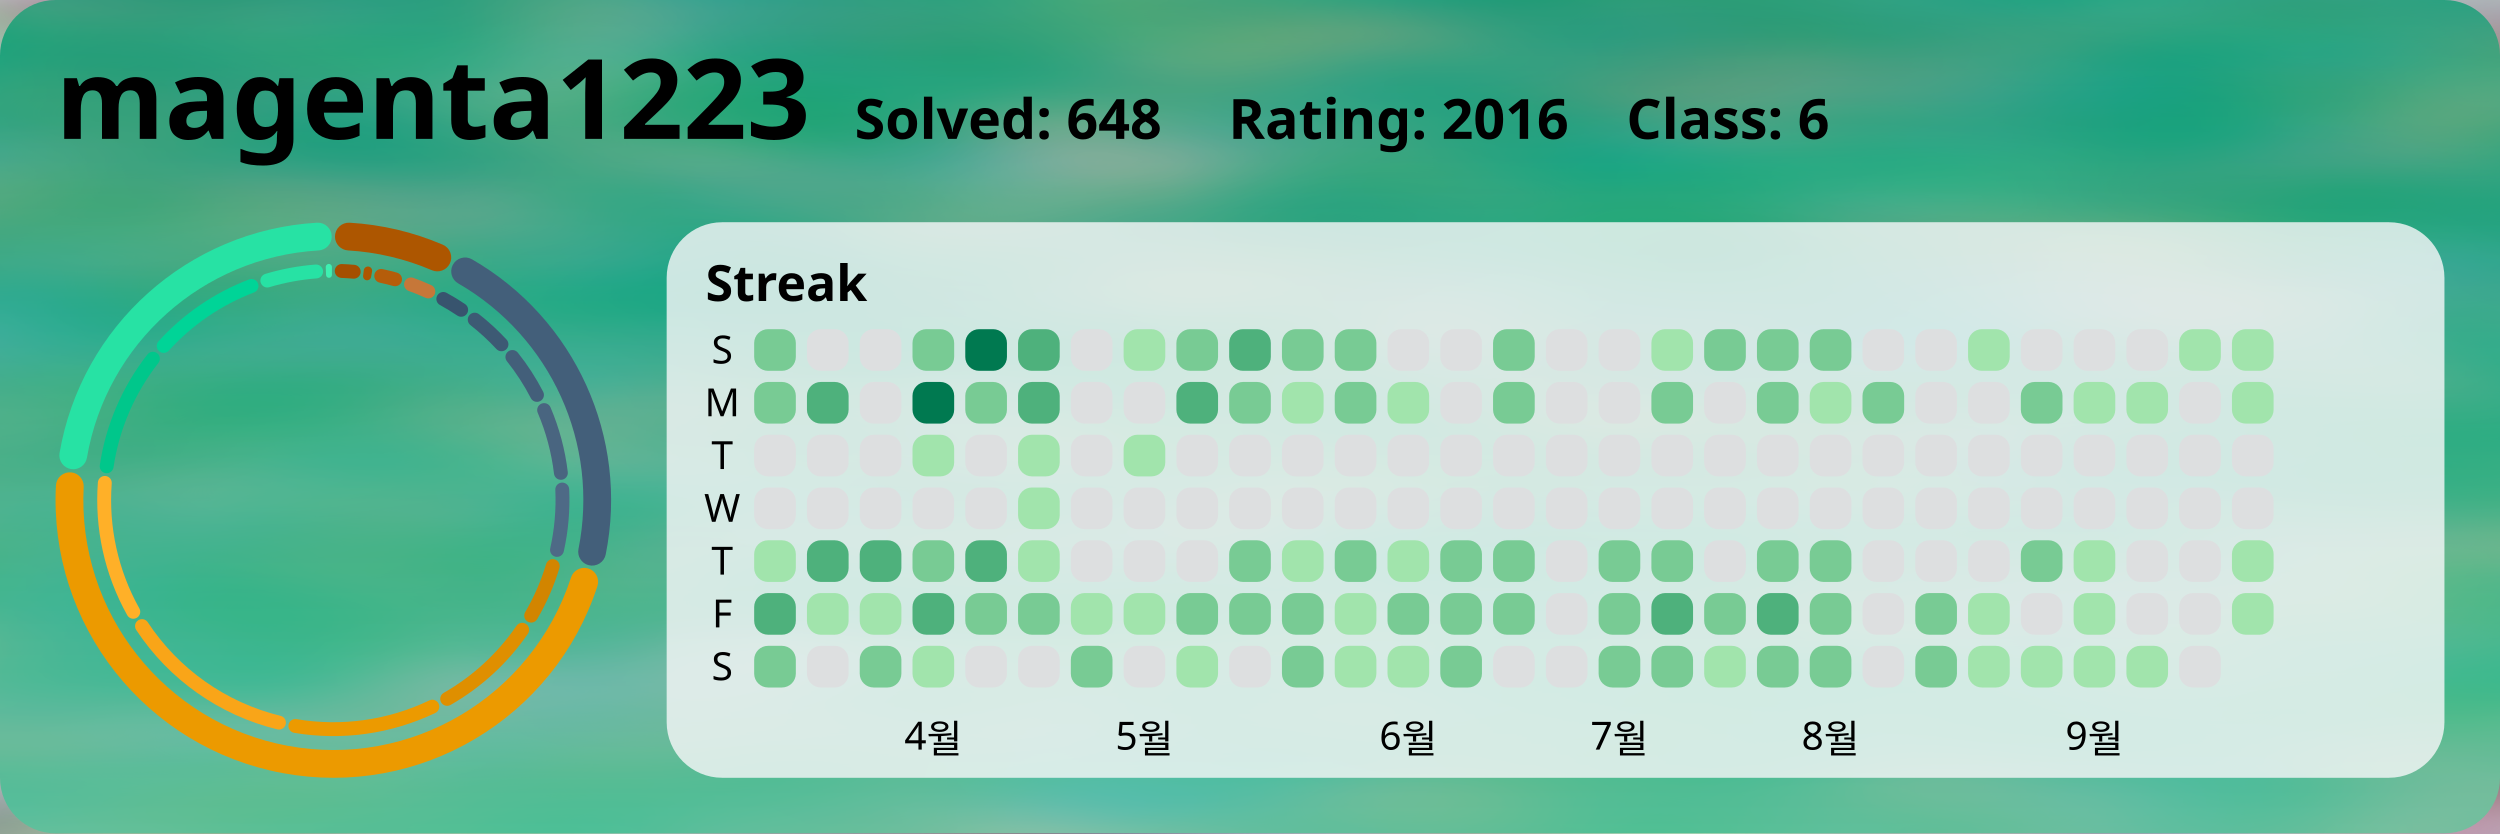
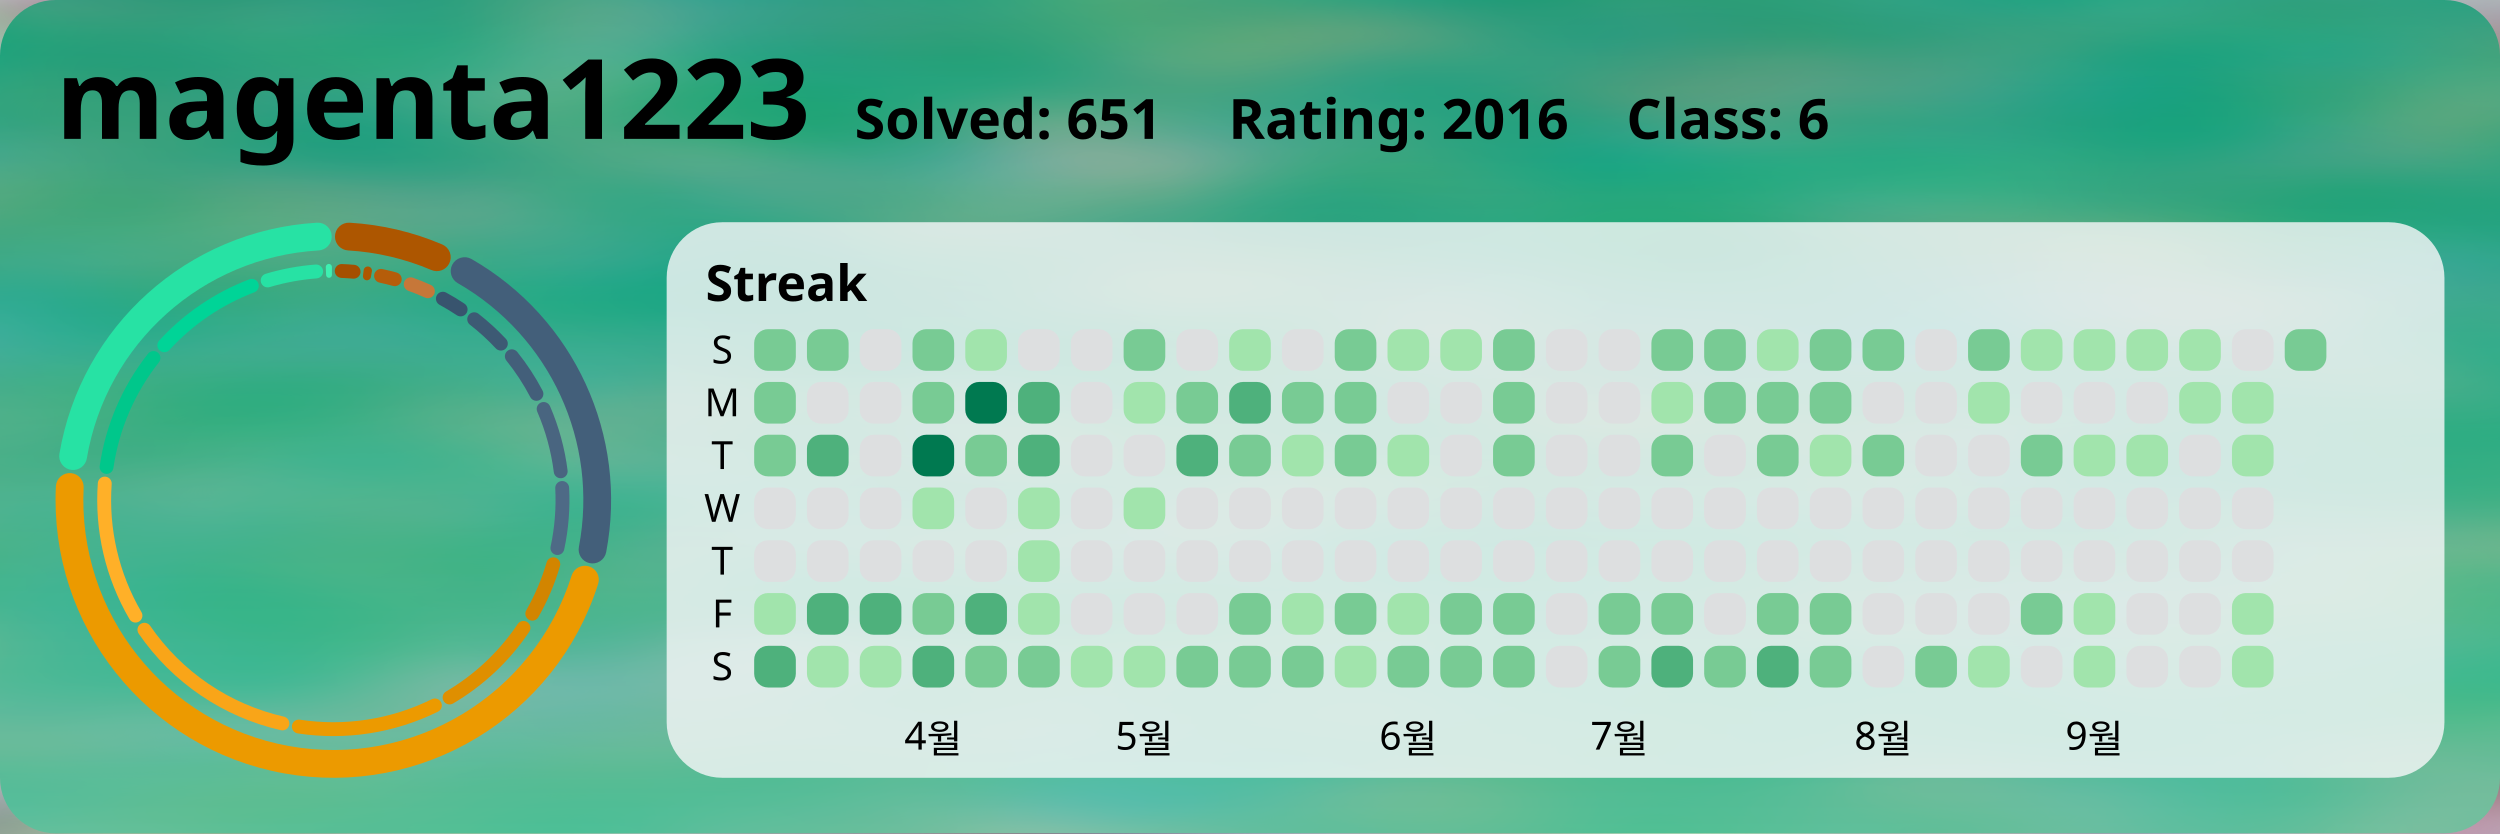
<svg xmlns="http://www.w3.org/2000/svg" id="svg" width="2700" height="900">
  <defs>
    <linearGradient id="ffflux-gradient" gradientTransform="rotate(360, 0.5, 0.5)" x1="50%" y1="0%" x2="50%" y2="100%">
      <stop id="stop1" stop-color="#00C78B" stop-opacity="1" offset="0%" />
      <stop id="stop2" stop-color="#51FDBD" stop-opacity="1" offset="100%" />
    </linearGradient>
    <filter id="ffflux-filter" x="-20%" y="-20%" width="140%" height="140%" filterUnits="objectBoundingBox" primitiveUnits="userSpaceOnUse" color-interpolation-filters="sRGB">
      <feTurbulence type="fractalNoise" baseFrequency="0.002 0.007" numOctaves="2" seed="2" stitchTiles="stitch" x="0%" y="0%" width="100%" height="100%" result="turbulence" />
      <feGaussianBlur stdDeviation="0 0" x="0%" y="0%" width="100%" height="100%" in="turbulence" edgeMode="duplicate" result="blur" />
      <feBlend mode="screen" x="0%" y="0%" width="100%" height="100%" in="SourceGraphic" in2="blur" result="blend" />
      <feComponentTransfer>
        <feFuncR type="linear" slope="0.75" />
        <feFuncG type="linear" slope="0.75" />
        <feFuncB type="linear" slope="0.75" />
      </feComponentTransfer>
    </filter>
  </defs>
  <rect width="2700" height="900" fill="url(#ffflux-gradient)" filter="url(#ffflux-filter)" rx="60" ry="60" />
  <text x="60" y="150" style="font-size: 120px; color: black; font-family: &quot;Noto Sans&quot;, sans-serif; font-weight: bold;">magenta1223</text>
-   <text x="922.984" y="150" style="font-size: 60px; color: black; font-family: &quot;Noto Sans&quot;, sans-serif; font-weight: bold;">Solved: 648</text>
+   <text x="922.984" y="150" style="font-size: 60px; color: black; font-family: &quot;Noto Sans&quot;, sans-serif; font-weight: bold;">Solved: 651</text>
  <text x="1326.672" y="150" style="font-size: 60px; color: black; font-family: &quot;Noto Sans&quot;, sans-serif; font-weight: bold;">Rating: 2016</text>
  <text x="1756.453" y="150" style="font-size: 60px; color: black; font-family: &quot;Noto Sans&quot;, sans-serif; font-weight: bold;">Class: 6</text>
  <g transform="translate(360,540)">
    <path d="M0,-255L0,-240Z" fill="#9D4900" />
-     <path d="M1.528,-247.335A7.5,7.5,0,0,1,9.302,-254.83A255,255,0,0,1,22.711,-253.987A7.5,7.5,0,0,1,29.483,-245.576L29.483,-245.576A7.5,7.5,0,0,1,21.375,-239.046A240,240,0,0,0,8.754,-239.84A7.5,7.5,0,0,1,1.528,-247.335Z" fill="#A54F00" />
-     <path d="M32.9,-248.236A4.524,4.524,0,1,1,41.845,-246.886L40.789,-240.881A4.377,4.377,0,0,1,32.136,-242.188Z" fill="#AD5600" />
-     <path d="M44.323,-243.336A7.5,7.5,0,0,1,53.277,-249.372A255,255,0,0,1,68.715,-245.567A7.5,7.5,0,0,1,73.838,-236.062L73.838,-236.062A7.5,7.5,0,0,1,64.673,-231.122A240,240,0,0,0,50.143,-234.703A7.5,7.5,0,0,1,44.323,-243.336Z" fill="#B55D0A" />
-     <path d="M76.748,-235.131A7.5,7.5,0,0,1,86.435,-239.904A255,255,0,0,1,105.723,-232.051A7.5,7.5,0,0,1,109.321,-221.869L109.321,-221.869A7.5,7.5,0,0,1,99.504,-218.401A240,240,0,0,0,81.35,-225.792A7.5,7.5,0,0,1,76.748,-235.131Z" fill="#C67739" />
-     <path d="M112.054,-220.502A7.5,7.5,0,0,1,122.359,-223.726A255,255,0,0,1,142.26,-211.629A7.5,7.5,0,0,1,144.144,-200.997L144.144,-200.997A7.5,7.5,0,0,1,133.892,-199.181A240,240,0,0,0,115.162,-210.565A7.5,7.5,0,0,1,112.054,-220.502Z" fill="#38546E" />
-     <path d="M146.616,-199.2A7.5,7.5,0,0,1,157.311,-200.695A255,255,0,0,1,187.107,-173.251A7.5,7.5,0,0,1,186.495,-162.47L186.495,-162.47A7.5,7.5,0,0,1,176.101,-163.06A240,240,0,0,0,148.057,-188.889A7.5,7.5,0,0,1,146.616,-199.2Z" fill="#3D5A74" />
-     <path d="M188.488,-160.154A7.5,7.5,0,0,1,199.24,-159.149A255,255,0,0,1,226.617,-116.918A7.5,7.5,0,0,1,223.145,-106.693L223.145,-106.693A7.5,7.5,0,0,1,213.287,-110.04A240,240,0,0,0,187.52,-149.788A7.5,7.5,0,0,1,188.488,-160.154Z" fill="#435F7A" />
-     <path d="M224.446,-103.928A7.5,7.5,0,0,1,234.538,-100.085A255,255,0,0,1,253.207,-30.185A7.5,7.5,0,0,1,246.375,-21.822L246.375,-21.822A7.5,7.5,0,0,1,238.313,-28.409A240,240,0,0,0,220.741,-94.198A7.5,7.5,0,0,1,224.446,-103.928Z" fill="#496580" />
-     <path d="M246.626,-18.777A7.5,7.5,0,0,1,254.734,-11.644A255,255,0,0,1,248.872,55.568A7.5,7.5,0,0,1,239.652,61.189L239.652,61.189A7.5,7.5,0,0,1,234.232,52.299A240,240,0,0,0,239.75,-10.959A7.5,7.5,0,0,1,246.626,-18.777Z" fill="#4E6A86" />
-     <path d="M238.878,64.145A7.5,7.5,0,0,1,244.158,73.564A255,255,0,0,1,220.144,128.691A7.5,7.5,0,0,1,209.651,131.239L209.651,131.239A7.5,7.5,0,0,1,207.195,121.121A240,240,0,0,0,229.796,69.237A7.5,7.5,0,0,1,238.878,64.145Z" fill="#D28500" />
-     <path d="M208.013,133.819A7.5,7.5,0,0,1,210.176,144.398A255,255,0,0,1,126.662,221.318A7.5,7.5,0,0,1,116.295,218.294L116.295,218.294A7.5,7.5,0,0,1,119.211,208.3A240,240,0,0,0,197.813,135.904A7.5,7.5,0,0,1,208.013,133.819Z" fill="#DF8F00" />
-     <path d="M113.59,219.715A7.5,7.5,0,0,1,110.189,229.964A255,255,0,0,1,-42.264,251.473A7.5,7.5,0,0,1,-48.367,242.565L-48.367,242.565A7.5,7.5,0,0,1,-39.778,236.681A240,240,0,0,0,103.708,216.436A7.5,7.5,0,0,1,113.59,219.715Z" fill="#EC9A00" />
-     <path d="M-51.36,241.949A7.5,7.5,0,0,1,-60.485,247.723A255,255,0,0,1,-212.929,140.308A7.5,7.5,0,0,1,-210.561,129.773L-210.561,129.773A7.5,7.5,0,0,1,-200.403,132.055A240,240,0,0,0,-56.927,233.151A7.5,7.5,0,0,1,-51.36,241.949Z" fill="#F9A518" />
-     <path d="M-212.149,127.161A7.5,7.5,0,0,1,-222.591,124.412A255,255,0,0,1,-254.289,-19.026A7.5,7.5,0,0,1,-245.978,-25.92L-245.978,-25.92A7.5,7.5,0,0,1,-239.331,-17.906A240,240,0,0,0,-209.497,117.093A7.5,7.5,0,0,1,-212.149,127.161Z" fill="#FFB028" />
-     <path d="M-245.639,-28.957A7.5,7.5,0,0,1,-252.226,-37.514A255,255,0,0,1,-200.769,-157.216A7.5,7.5,0,0,1,-190.028,-158.324L-190.028,-158.324A7.5,7.5,0,0,1,-188.959,-147.968A240,240,0,0,0,-237.389,-35.307A7.5,7.5,0,0,1,-245.639,-28.957Z" fill="#00C78B" />
-     <path d="M-188.057,-160.66A7.5,7.5,0,0,1,-188.773,-171.435A255,255,0,0,1,-91.056,-238.188A7.5,7.5,0,0,1,-81.28,-233.604L-81.28,-233.604A7.5,7.5,0,0,1,-85.7,-224.177A240,240,0,0,0,-177.669,-161.35A7.5,7.5,0,0,1,-188.057,-160.66Z" fill="#00D497" />
-     <path d="M-78.387,-234.59A7.5,7.5,0,0,1,-73.449,-244.193A255,255,0,0,1,-19.145,-254.28A7.5,7.5,0,0,1,-11.088,-247.091L-11.088,-247.091A7.5,7.5,0,0,1,-18.019,-239.323A240,240,0,0,0,-69.128,-229.829A7.5,7.5,0,0,1,-78.387,-234.59Z" fill="#27E2A4" />
-     <path d="M-8.2,-251.487A3.337,3.337,0,1,1,-1.528,-251.616L-1.528,-243.128A3.173,3.173,0,0,1,-7.872,-243.005Z" fill="#3EF0B1" />
+     <path d="M1.528,-247.335A7.5,7.5,0,0,1,9.302,-254.83A255,255,0,0,1,22.564,-254A7.5,7.5,0,0,1,29.342,-245.593L29.342,-245.593A7.5,7.5,0,0,1,21.237,-239.059A240,240,0,0,0,8.754,-239.84A7.5,7.5,0,0,1,1.528,-247.335Z" fill="#A54F00" />
+     <path d="M32.76,-248.283A4.497,4.497,0,1,1,41.652,-246.947L40.592,-240.887A4.349,4.349,0,0,1,31.992,-242.179Z" fill="#AD5600" />
+     <path d="M44.129,-243.372A7.5,7.5,0,0,1,53.078,-249.415A255,255,0,0,1,68.366,-245.665A7.5,7.5,0,0,1,73.502,-236.166L73.502,-236.166A7.5,7.5,0,0,1,64.344,-231.214A240,240,0,0,0,49.956,-234.743A7.5,7.5,0,0,1,44.129,-243.372Z" fill="#B55D0A" />
+     <path d="M76.414,-235.24A7.5,7.5,0,0,1,86.094,-240.027A255,255,0,0,1,105.228,-232.276A7.5,7.5,0,0,1,108.848,-222.102L108.848,-222.102A7.5,7.5,0,0,1,99.038,-218.612A240,240,0,0,0,81.029,-225.908A7.5,7.5,0,0,1,76.414,-235.24Z" fill="#C67739" />
+     <path d="M111.583,-220.74A7.5,7.5,0,0,1,121.882,-223.986A255,255,0,0,1,141.649,-212.039A7.5,7.5,0,0,1,143.563,-201.412L143.563,-201.412A7.5,7.5,0,0,1,133.317,-199.566A240,240,0,0,0,114.713,-210.81A7.5,7.5,0,0,1,111.583,-220.74Z" fill="#38546E" />
+     <path d="M146.041,-199.623A7.5,7.5,0,0,1,156.731,-201.148A255,255,0,0,1,186.421,-173.99A7.5,7.5,0,0,1,185.852,-163.206L185.852,-163.206A7.5,7.5,0,0,1,175.455,-163.755A240,240,0,0,0,147.511,-189.316A7.5,7.5,0,0,1,146.041,-199.623Z" fill="#3D5A74" />
+     <path d="M187.854,-160.898A7.5,7.5,0,0,1,198.609,-159.936A255,255,0,0,1,226.006,-118.094A7.5,7.5,0,0,1,222.588,-107.851L222.588,-107.851A7.5,7.5,0,0,1,212.712,-111.147A240,240,0,0,0,186.926,-150.528A7.5,7.5,0,0,1,187.854,-160.898Z" fill="#435F7A" />
+     <path d="M223.903,-105.093A7.5,7.5,0,0,1,234.015,-101.302A255,255,0,0,1,252.995,-31.916A7.5,7.5,0,0,1,246.22,-23.507L246.22,-23.507A7.5,7.5,0,0,1,238.113,-30.038A240,240,0,0,0,220.249,-95.344A7.5,7.5,0,0,1,223.903,-105.093Z" fill="#496580" />
+     <path d="M246.492,-20.463A7.5,7.5,0,0,1,254.648,-13.386A255,255,0,0,1,249.329,53.477A7.5,7.5,0,0,1,240.157,59.175L240.157,59.175A7.5,7.5,0,0,1,234.663,50.331A240,240,0,0,0,239.669,-12.599A7.5,7.5,0,0,1,246.492,-20.463Z" fill="#4E6A86" />
+     <path d="M239.408,62.138A7.5,7.5,0,0,1,244.767,71.512A255,255,0,0,1,221.397,126.525A7.5,7.5,0,0,1,210.929,129.175L210.929,129.175A7.5,7.5,0,0,1,208.373,119.082A240,240,0,0,0,230.369,67.305A7.5,7.5,0,0,1,239.408,62.138Z" fill="#D28500" />
+     <path d="M209.317,131.771A7.5,7.5,0,0,1,211.583,142.329A255,255,0,0,1,129.355,219.755A7.5,7.5,0,0,1,118.953,216.858L118.953,216.858A7.5,7.5,0,0,1,121.746,206.828A240,240,0,0,0,199.137,133.956A7.5,7.5,0,0,1,209.317,131.771Z" fill="#DF8F00" />
+     <path d="M116.264,218.311A7.5,7.5,0,0,1,112.99,228.601A255,255,0,0,1,-38.395,252.093A7.5,7.5,0,0,1,-44.634,243.279L-44.634,243.279A7.5,7.5,0,0,1,-36.137,237.264A240,240,0,0,0,106.343,215.154A7.5,7.5,0,0,1,116.264,218.311Z" fill="#EC9A00" />
+     <path d="M-47.637,242.709A7.5,7.5,0,0,1,-56.672,248.623A255,255,0,0,1,-210.204,144.358A7.5,7.5,0,0,1,-208.039,133.779L-208.039,133.779A7.5,7.5,0,0,1,-197.839,135.866A240,240,0,0,0,-53.338,233.998A7.5,7.5,0,0,1,-47.637,242.709Z" fill="#F9A518" />
+     <path d="M-209.676,131.198A7.5,7.5,0,0,1,-220.169,128.649A255,255,0,0,1,-254.344,-18.284A7.5,7.5,0,0,1,-246.053,-25.202L-246.053,-25.202A7.5,7.5,0,0,1,-239.382,-17.208A240,240,0,0,0,-207.218,121.081A7.5,7.5,0,0,1,-209.676,131.198Z" fill="#FFB028" />
+     <path d="M-245.723,-28.24A7.5,7.5,0,0,1,-252.334,-36.778A255,255,0,0,1,-200.139,-158.017A7.5,7.5,0,0,1,-189.393,-159.083L-189.393,-159.083A7.5,7.5,0,0,1,-188.366,-148.722A240,240,0,0,0,-237.491,-34.615A7.5,7.5,0,0,1,-245.723,-28.24Z" fill="#00C78B" />
+     <path d="M-187.413,-161.41A7.5,7.5,0,0,1,-188.086,-172.188A255,255,0,0,1,-90.697,-238.326A7.5,7.5,0,0,1,-80.927,-233.726L-80.927,-233.726A7.5,7.5,0,0,1,-85.361,-224.307A240,240,0,0,0,-177.022,-162.059A7.5,7.5,0,0,1,-187.413,-161.41Z" fill="#00D497" />
+     <path d="M-78.033,-234.708A7.5,7.5,0,0,1,-73.08,-244.304A255,255,0,0,1,-19.1,-254.284A7.5,7.5,0,0,1,-11.044,-247.093L-11.044,-247.093A7.5,7.5,0,0,1,-17.977,-239.326A240,240,0,0,0,-68.781,-229.933A7.5,7.5,0,0,1,-78.033,-234.708Z" fill="#27E2A4" />
+     <path d="M-8.156,-251.511A3.315,3.315,0,1,1,-1.528,-251.638L-1.528,-243.106A3.151,3.151,0,0,1,-7.828,-242.985Z" fill="#3EF0B1" />
    <path d="M0,-255L0,-240Z" fill="#51FDBD" />
    <path d="M0,-255L0,-240Z" fill="#009EE5" />
    <path d="M0,-255L0,-240Z" fill="#00A9F0" />
    <path d="M0,-255L0,-240Z" fill="#00B4FC" />
    <path d="M0,-255L0,-240Z" fill="#2BBFFF" />
    <path d="M0,-255L0,-240Z" fill="#41CAFF" />
    <path d="M0,-255L0,-240Z" fill="#E0004C" />
    <path d="M0,-255L0,-240Z" fill="#EA0053" />
    <path d="M0,-255L0,-240Z" fill="#F5005A" />
    <path d="M0,-255L0,-240Z" fill="#FF0062" />
    <path d="M0,-255L0,-240Z" fill="#CE3D38" />
-     <path d="M1.761,-284.507A15,15,0,0,1,17.643,-299.481A300,300,0,0,1,118.245,-275.714A15,15,0,0,1,125.747,-255.215L125.747,-255.215A15,15,0,0,1,106.421,-248.142A270,270,0,0,0,15.879,-269.533A15,15,0,0,1,1.761,-284.507Z" fill="#AD5600" />
-     <path d="M128.897,-253.639A15,15,0,0,1,149.801,-259.922A300,300,0,0,1,294.179,58.811A15,15,0,0,1,275.669,70.381L275.669,70.381A15,15,0,0,1,264.761,52.93A270,270,0,0,0,134.821,-233.93A15,15,0,0,1,128.897,-253.639Z" fill="#435F7A" />
-     <path d="M274.777,73.789A15,15,0,0,1,285.238,92.946A300,300,0,0,1,-299.589,-15.689A15,15,0,0,1,-282.946,-29.812L-282.946,-29.812A15,15,0,0,1,-269.631,-14.12A270,270,0,0,0,256.715,83.652A15,15,0,0,1,274.777,73.789Z" fill="#EC9A00" />
-     <path d="M-282.555,-33.312A15,15,0,0,1,-295.675,-50.757A300,300,0,0,1,-17.643,-299.481A15,15,0,0,1,-1.761,-284.507L-1.761,-284.507A15,15,0,0,1,-15.879,-269.533A270,270,0,0,0,-266.107,-45.682A15,15,0,0,1,-282.555,-33.312Z" fill="#27E2A4" />
+     <path d="M1.761,-284.507A15,15,0,0,1,17.643,-299.481A300,300,0,0,1,117.657,-275.965A15,15,0,0,1,125.203,-255.483L125.203,-255.483A15,15,0,0,1,105.892,-248.369A270,270,0,0,0,15.879,-269.533A15,15,0,0,1,1.761,-284.507Z" fill="#AD5600" />
+     <path d="M128.356,-253.913A15,15,0,0,1,149.247,-260.241A300,300,0,0,1,294.662,56.34A15,15,0,0,1,276.25,68.065L276.25,68.065A15,15,0,0,1,265.196,50.706A270,270,0,0,0,134.322,-234.217A15,15,0,0,1,128.356,-253.913Z" fill="#435F7A" />
+     <path d="M275.387,71.48A15,15,0,0,1,286.008,90.549A300,300,0,0,1,-299.634,-14.815A15,15,0,0,1,-283.032,-28.986L-283.032,-28.986A15,15,0,0,1,-269.671,-13.333A270,270,0,0,0,257.408,81.494A15,15,0,0,1,275.387,71.48Z" fill="#EC9A00" />
+     <path d="M-282.651,-32.488A15,15,0,0,1,-295.822,-49.895A300,300,0,0,1,-17.643,-299.481A15,15,0,0,1,-1.761,-284.507L-1.761,-284.507A15,15,0,0,1,-15.879,-269.533A270,270,0,0,0,-266.24,-44.905A15,15,0,0,1,-282.651,-32.488Z" fill="#27E2A4" />
    <path d="M0,-300L0,-270Z" fill="#00B4FC" />
    <path d="M0,-300L0,-270Z" fill="#F5005A" />
  </g>
  <rect transform="translate(720,240)" width="1920" height="600" rx="60" ry="60" style="fill: rgb(247, 248, 249); opacity: 0.8;" />
  <text transform="translate(720,240)" x="42" y="66" style="dominant-baseline: middle; font-size: 54px; color: black; font-family: &quot;Noto Sans&quot;, sans-serif; font-weight: bold;">Streak</text>
  <g transform="translate(780,378)">
    <text x="0" y="0" style="text-anchor: middle; dominant-baseline: middle; font-size: 42px; color: black; font-family: &quot;Noto Sans&quot;, sans-serif;">S</text>
    <text x="0" y="57" style="text-anchor: middle; dominant-baseline: middle; font-size: 42px; color: black; font-family: &quot;Noto Sans&quot;, sans-serif;">M</text>
    <text x="0" y="114" style="text-anchor: middle; dominant-baseline: middle; font-size: 42px; color: black; font-family: &quot;Noto Sans&quot;, sans-serif;">T</text>
    <text x="0" y="171" style="text-anchor: middle; dominant-baseline: middle; font-size: 42px; color: black; font-family: &quot;Noto Sans&quot;, sans-serif;">W</text>
    <text x="0" y="228" style="text-anchor: middle; dominant-baseline: middle; font-size: 42px; color: black; font-family: &quot;Noto Sans&quot;, sans-serif;">T</text>
    <text x="0" y="285" style="text-anchor: middle; dominant-baseline: middle; font-size: 42px; color: black; font-family: &quot;Noto Sans&quot;, sans-serif;">F</text>
    <text x="0" y="342" style="text-anchor: middle; dominant-baseline: middle; font-size: 42px; color: black; font-family: &quot;Noto Sans&quot;, sans-serif;">S</text>
    <rect rx="15" ry="15" width="45" height="45" fill="#78CB94" x="34.5" y="-22.5" />
    <rect rx="15" ry="15" width="45" height="45" fill="#78CB94" x="34.5" y="34.5" />
-     <rect rx="15" ry="15" width="45" height="45" fill="#DDDFE0" x="34.5" y="91.5" />
+     <rect rx="15" ry="15" width="45" height="45" fill="#78CB94" x="34.5" y="91.5" />
    <rect rx="15" ry="15" width="45" height="45" fill="#DDDFE0" x="34.5" y="148.5" />
-     <rect rx="15" ry="15" width="45" height="45" fill="#A1E4AC" x="34.5" y="205.5" />
-     <rect rx="15" ry="15" width="45" height="45" fill="#4EB17C" x="34.5" y="262.5" />
-     <rect rx="15" ry="15" width="45" height="45" fill="#78CB94" x="34.5" y="319.5" />
-     <rect rx="15" ry="15" width="45" height="45" fill="#DDDFE0" x="91.5" y="-22.5" />
-     <rect rx="15" ry="15" width="45" height="45" fill="#4EB17C" x="91.5" y="34.5" />
-     <rect rx="15" ry="15" width="45" height="45" fill="#DDDFE0" x="91.5" y="91.5" />
+     <rect rx="15" ry="15" width="45" height="45" fill="#DDDFE0" x="34.5" y="205.5" />
+     <rect rx="15" ry="15" width="45" height="45" fill="#A1E4AC" x="34.5" y="262.5" />
+     <rect rx="15" ry="15" width="45" height="45" fill="#4EB17C" x="34.5" y="319.5" />
+     <rect rx="15" ry="15" width="45" height="45" fill="#78CB94" x="91.5" y="-22.5" />
+     <rect rx="15" ry="15" width="45" height="45" fill="#DDDFE0" x="91.5" y="34.5" />
+     <rect rx="15" ry="15" width="45" height="45" fill="#4EB17C" x="91.5" y="91.5" />
    <rect rx="15" ry="15" width="45" height="45" fill="#DDDFE0" x="91.5" y="148.5" />
-     <rect rx="15" ry="15" width="45" height="45" fill="#4EB17C" x="91.5" y="205.5" />
-     <rect rx="15" ry="15" width="45" height="45" fill="#A1E4AC" x="91.5" y="262.5" />
-     <rect rx="15" ry="15" width="45" height="45" fill="#DDDFE0" x="91.5" y="319.5" />
+     <rect rx="15" ry="15" width="45" height="45" fill="#DDDFE0" x="91.5" y="205.5" />
+     <rect rx="15" ry="15" width="45" height="45" fill="#4EB17C" x="91.5" y="262.5" />
+     <rect rx="15" ry="15" width="45" height="45" fill="#A1E4AC" x="91.5" y="319.5" />
    <rect rx="15" ry="15" width="45" height="45" fill="#DDDFE0" x="148.5" y="-22.5" />
    <rect rx="15" ry="15" width="45" height="45" fill="#DDDFE0" x="148.5" y="34.5" />
    <rect rx="15" ry="15" width="45" height="45" fill="#DDDFE0" x="148.5" y="91.5" />
    <rect rx="15" ry="15" width="45" height="45" fill="#DDDFE0" x="148.5" y="148.5" />
-     <rect rx="15" ry="15" width="45" height="45" fill="#4EB17C" x="148.5" y="205.5" />
-     <rect rx="15" ry="15" width="45" height="45" fill="#A1E4AC" x="148.5" y="262.5" />
-     <rect rx="15" ry="15" width="45" height="45" fill="#78CB94" x="148.5" y="319.5" />
+     <rect rx="15" ry="15" width="45" height="45" fill="#DDDFE0" x="148.5" y="205.5" />
+     <rect rx="15" ry="15" width="45" height="45" fill="#4EB17C" x="148.5" y="262.5" />
+     <rect rx="15" ry="15" width="45" height="45" fill="#A1E4AC" x="148.5" y="319.5" />
    <rect rx="15" ry="15" width="45" height="45" fill="#78CB94" x="205.5" y="-22.5" />
-     <rect rx="15" ry="15" width="45" height="45" fill="#007950" x="205.5" y="34.5" />
-     <rect rx="15" ry="15" width="45" height="45" fill="#A1E4AC" x="205.5" y="91.5" />
-     <rect rx="15" ry="15" width="45" height="45" fill="#DDDFE0" x="205.5" y="148.5" />
-     <rect rx="15" ry="15" width="45" height="45" fill="#78CB94" x="205.5" y="205.5" />
-     <rect rx="15" ry="15" width="45" height="45" fill="#4EB17C" x="205.5" y="262.5" />
-     <rect rx="15" ry="15" width="45" height="45" fill="#A1E4AC" x="205.5" y="319.5" />
+     <rect rx="15" ry="15" width="45" height="45" fill="#78CB94" x="205.5" y="34.5" />
+     <rect rx="15" ry="15" width="45" height="45" fill="#007950" x="205.5" y="91.5" />
+     <rect rx="15" ry="15" width="45" height="45" fill="#A1E4AC" x="205.5" y="148.5" />
+     <rect rx="15" ry="15" width="45" height="45" fill="#DDDFE0" x="205.5" y="205.5" />
+     <rect rx="15" ry="15" width="45" height="45" fill="#78CB94" x="205.5" y="262.5" />
+     <rect rx="15" ry="15" width="45" height="45" fill="#4EB17C" x="205.5" y="319.5" />
    <text x="228" y="399" style="text-anchor: middle; dominant-baseline: hanging; font-size: 42px; color: black; font-family: &quot;Noto Sans&quot;, sans-serif;">4월</text>
-     <rect rx="15" ry="15" width="45" height="45" fill="#007950" x="262.5" y="-22.5" />
-     <rect rx="15" ry="15" width="45" height="45" fill="#78CB94" x="262.5" y="34.5" />
-     <rect rx="15" ry="15" width="45" height="45" fill="#DDDFE0" x="262.5" y="91.5" />
+     <rect rx="15" ry="15" width="45" height="45" fill="#A1E4AC" x="262.5" y="-22.5" />
+     <rect rx="15" ry="15" width="45" height="45" fill="#007950" x="262.5" y="34.5" />
+     <rect rx="15" ry="15" width="45" height="45" fill="#78CB94" x="262.5" y="91.5" />
    <rect rx="15" ry="15" width="45" height="45" fill="#DDDFE0" x="262.5" y="148.5" />
-     <rect rx="15" ry="15" width="45" height="45" fill="#4EB17C" x="262.5" y="205.5" />
-     <rect rx="15" ry="15" width="45" height="45" fill="#78CB94" x="262.5" y="262.5" />
-     <rect rx="15" ry="15" width="45" height="45" fill="#DDDFE0" x="262.5" y="319.5" />
-     <rect rx="15" ry="15" width="45" height="45" fill="#4EB17C" x="319.5" y="-22.5" />
+     <rect rx="15" ry="15" width="45" height="45" fill="#DDDFE0" x="262.5" y="205.5" />
+     <rect rx="15" ry="15" width="45" height="45" fill="#4EB17C" x="262.5" y="262.5" />
+     <rect rx="15" ry="15" width="45" height="45" fill="#78CB94" x="262.5" y="319.5" />
+     <rect rx="15" ry="15" width="45" height="45" fill="#DDDFE0" x="319.5" y="-22.5" />
    <rect rx="15" ry="15" width="45" height="45" fill="#4EB17C" x="319.5" y="34.5" />
-     <rect rx="15" ry="15" width="45" height="45" fill="#A1E4AC" x="319.5" y="91.5" />
+     <rect rx="15" ry="15" width="45" height="45" fill="#4EB17C" x="319.5" y="91.5" />
    <rect rx="15" ry="15" width="45" height="45" fill="#A1E4AC" x="319.5" y="148.5" />
    <rect rx="15" ry="15" width="45" height="45" fill="#A1E4AC" x="319.5" y="205.5" />
-     <rect rx="15" ry="15" width="45" height="45" fill="#78CB94" x="319.5" y="262.5" />
-     <rect rx="15" ry="15" width="45" height="45" fill="#DDDFE0" x="319.5" y="319.5" />
+     <rect rx="15" ry="15" width="45" height="45" fill="#A1E4AC" x="319.5" y="262.5" />
+     <rect rx="15" ry="15" width="45" height="45" fill="#78CB94" x="319.5" y="319.5" />
    <rect rx="15" ry="15" width="45" height="45" fill="#DDDFE0" x="376.5" y="-22.5" />
    <rect rx="15" ry="15" width="45" height="45" fill="#DDDFE0" x="376.5" y="34.5" />
    <rect rx="15" ry="15" width="45" height="45" fill="#DDDFE0" x="376.5" y="91.5" />
    <rect rx="15" ry="15" width="45" height="45" fill="#DDDFE0" x="376.5" y="148.5" />
    <rect rx="15" ry="15" width="45" height="45" fill="#DDDFE0" x="376.5" y="205.5" />
-     <rect rx="15" ry="15" width="45" height="45" fill="#A1E4AC" x="376.5" y="262.5" />
-     <rect rx="15" ry="15" width="45" height="45" fill="#78CB94" x="376.5" y="319.5" />
-     <rect rx="15" ry="15" width="45" height="45" fill="#A1E4AC" x="433.5" y="-22.5" />
-     <rect rx="15" ry="15" width="45" height="45" fill="#DDDFE0" x="433.5" y="34.5" />
-     <rect rx="15" ry="15" width="45" height="45" fill="#A1E4AC" x="433.5" y="91.5" />
-     <rect rx="15" ry="15" width="45" height="45" fill="#DDDFE0" x="433.5" y="148.5" />
+     <rect rx="15" ry="15" width="45" height="45" fill="#DDDFE0" x="376.5" y="262.5" />
+     <rect rx="15" ry="15" width="45" height="45" fill="#A1E4AC" x="376.5" y="319.5" />
+     <rect rx="15" ry="15" width="45" height="45" fill="#78CB94" x="433.5" y="-22.5" />
+     <rect rx="15" ry="15" width="45" height="45" fill="#A1E4AC" x="433.5" y="34.5" />
+     <rect rx="15" ry="15" width="45" height="45" fill="#DDDFE0" x="433.5" y="91.5" />
+     <rect rx="15" ry="15" width="45" height="45" fill="#A1E4AC" x="433.5" y="148.5" />
    <rect rx="15" ry="15" width="45" height="45" fill="#DDDFE0" x="433.5" y="205.5" />
-     <rect rx="15" ry="15" width="45" height="45" fill="#A1E4AC" x="433.5" y="262.5" />
-     <rect rx="15" ry="15" width="45" height="45" fill="#DDDFE0" x="433.5" y="319.5" />
+     <rect rx="15" ry="15" width="45" height="45" fill="#DDDFE0" x="433.5" y="262.5" />
+     <rect rx="15" ry="15" width="45" height="45" fill="#A1E4AC" x="433.5" y="319.5" />
    <text x="456" y="399" style="text-anchor: middle; dominant-baseline: hanging; font-size: 42px; color: black; font-family: &quot;Noto Sans&quot;, sans-serif;">5월</text>
-     <rect rx="15" ry="15" width="45" height="45" fill="#78CB94" x="490.5" y="-22.5" />
-     <rect rx="15" ry="15" width="45" height="45" fill="#4EB17C" x="490.5" y="34.5" />
-     <rect rx="15" ry="15" width="45" height="45" fill="#DDDFE0" x="490.5" y="91.5" />
+     <rect rx="15" ry="15" width="45" height="45" fill="#DDDFE0" x="490.5" y="-22.5" />
+     <rect rx="15" ry="15" width="45" height="45" fill="#78CB94" x="490.5" y="34.5" />
+     <rect rx="15" ry="15" width="45" height="45" fill="#4EB17C" x="490.5" y="91.5" />
    <rect rx="15" ry="15" width="45" height="45" fill="#DDDFE0" x="490.5" y="148.5" />
    <rect rx="15" ry="15" width="45" height="45" fill="#DDDFE0" x="490.5" y="205.5" />
-     <rect rx="15" ry="15" width="45" height="45" fill="#78CB94" x="490.5" y="262.5" />
-     <rect rx="15" ry="15" width="45" height="45" fill="#A1E4AC" x="490.5" y="319.5" />
-     <rect rx="15" ry="15" width="45" height="45" fill="#4EB17C" x="547.5" y="-22.5" />
-     <rect rx="15" ry="15" width="45" height="45" fill="#78CB94" x="547.5" y="34.5" />
-     <rect rx="15" ry="15" width="45" height="45" fill="#DDDFE0" x="547.5" y="91.5" />
+     <rect rx="15" ry="15" width="45" height="45" fill="#DDDFE0" x="490.5" y="262.5" />
+     <rect rx="15" ry="15" width="45" height="45" fill="#78CB94" x="490.5" y="319.5" />
+     <rect rx="15" ry="15" width="45" height="45" fill="#A1E4AC" x="547.5" y="-22.5" />
+     <rect rx="15" ry="15" width="45" height="45" fill="#4EB17C" x="547.5" y="34.5" />
+     <rect rx="15" ry="15" width="45" height="45" fill="#78CB94" x="547.5" y="91.5" />
    <rect rx="15" ry="15" width="45" height="45" fill="#DDDFE0" x="547.5" y="148.5" />
-     <rect rx="15" ry="15" width="45" height="45" fill="#78CB94" x="547.5" y="205.5" />
+     <rect rx="15" ry="15" width="45" height="45" fill="#DDDFE0" x="547.5" y="205.5" />
    <rect rx="15" ry="15" width="45" height="45" fill="#78CB94" x="547.5" y="262.5" />
-     <rect rx="15" ry="15" width="45" height="45" fill="#DDDFE0" x="547.5" y="319.5" />
-     <rect rx="15" ry="15" width="45" height="45" fill="#78CB94" x="604.5" y="-22.5" />
-     <rect rx="15" ry="15" width="45" height="45" fill="#A1E4AC" x="604.5" y="34.5" />
-     <rect rx="15" ry="15" width="45" height="45" fill="#DDDFE0" x="604.5" y="91.5" />
+     <rect rx="15" ry="15" width="45" height="45" fill="#78CB94" x="547.5" y="319.5" />
+     <rect rx="15" ry="15" width="45" height="45" fill="#DDDFE0" x="604.5" y="-22.5" />
+     <rect rx="15" ry="15" width="45" height="45" fill="#78CB94" x="604.5" y="34.5" />
+     <rect rx="15" ry="15" width="45" height="45" fill="#A1E4AC" x="604.5" y="91.5" />
    <rect rx="15" ry="15" width="45" height="45" fill="#DDDFE0" x="604.5" y="148.5" />
-     <rect rx="15" ry="15" width="45" height="45" fill="#A1E4AC" x="604.5" y="205.5" />
-     <rect rx="15" ry="15" width="45" height="45" fill="#78CB94" x="604.5" y="262.5" />
+     <rect rx="15" ry="15" width="45" height="45" fill="#DDDFE0" x="604.5" y="205.5" />
+     <rect rx="15" ry="15" width="45" height="45" fill="#A1E4AC" x="604.5" y="262.5" />
    <rect rx="15" ry="15" width="45" height="45" fill="#78CB94" x="604.5" y="319.5" />
    <rect rx="15" ry="15" width="45" height="45" fill="#78CB94" x="661.5" y="-22.5" />
    <rect rx="15" ry="15" width="45" height="45" fill="#78CB94" x="661.5" y="34.5" />
-     <rect rx="15" ry="15" width="45" height="45" fill="#DDDFE0" x="661.5" y="91.5" />
+     <rect rx="15" ry="15" width="45" height="45" fill="#78CB94" x="661.5" y="91.5" />
    <rect rx="15" ry="15" width="45" height="45" fill="#DDDFE0" x="661.5" y="148.5" />
-     <rect rx="15" ry="15" width="45" height="45" fill="#78CB94" x="661.5" y="205.5" />
-     <rect rx="15" ry="15" width="45" height="45" fill="#A1E4AC" x="661.5" y="262.5" />
+     <rect rx="15" ry="15" width="45" height="45" fill="#DDDFE0" x="661.5" y="205.5" />
+     <rect rx="15" ry="15" width="45" height="45" fill="#78CB94" x="661.5" y="262.5" />
    <rect rx="15" ry="15" width="45" height="45" fill="#A1E4AC" x="661.5" y="319.5" />
-     <rect rx="15" ry="15" width="45" height="45" fill="#DDDFE0" x="718.5" y="-22.5" />
-     <rect rx="15" ry="15" width="45" height="45" fill="#A1E4AC" x="718.5" y="34.5" />
-     <rect rx="15" ry="15" width="45" height="45" fill="#DDDFE0" x="718.5" y="91.5" />
+     <rect rx="15" ry="15" width="45" height="45" fill="#A1E4AC" x="718.5" y="-22.5" />
+     <rect rx="15" ry="15" width="45" height="45" fill="#DDDFE0" x="718.5" y="34.5" />
+     <rect rx="15" ry="15" width="45" height="45" fill="#A1E4AC" x="718.5" y="91.5" />
    <rect rx="15" ry="15" width="45" height="45" fill="#DDDFE0" x="718.5" y="148.5" />
-     <rect rx="15" ry="15" width="45" height="45" fill="#A1E4AC" x="718.5" y="205.5" />
-     <rect rx="15" ry="15" width="45" height="45" fill="#78CB94" x="718.5" y="262.5" />
-     <rect rx="15" ry="15" width="45" height="45" fill="#A1E4AC" x="718.5" y="319.5" />
+     <rect rx="15" ry="15" width="45" height="45" fill="#DDDFE0" x="718.5" y="205.5" />
+     <rect rx="15" ry="15" width="45" height="45" fill="#A1E4AC" x="718.5" y="262.5" />
+     <rect rx="15" ry="15" width="45" height="45" fill="#78CB94" x="718.5" y="319.5" />
    <text x="741" y="399" style="text-anchor: middle; dominant-baseline: hanging; font-size: 42px; color: black; font-family: &quot;Noto Sans&quot;, sans-serif;">6월</text>
-     <rect rx="15" ry="15" width="45" height="45" fill="#DDDFE0" x="775.5" y="-22.5" />
+     <rect rx="15" ry="15" width="45" height="45" fill="#A1E4AC" x="775.5" y="-22.5" />
    <rect rx="15" ry="15" width="45" height="45" fill="#DDDFE0" x="775.5" y="34.5" />
    <rect rx="15" ry="15" width="45" height="45" fill="#DDDFE0" x="775.5" y="91.5" />
    <rect rx="15" ry="15" width="45" height="45" fill="#DDDFE0" x="775.5" y="148.5" />
-     <rect rx="15" ry="15" width="45" height="45" fill="#78CB94" x="775.5" y="205.5" />
+     <rect rx="15" ry="15" width="45" height="45" fill="#DDDFE0" x="775.5" y="205.5" />
    <rect rx="15" ry="15" width="45" height="45" fill="#78CB94" x="775.5" y="262.5" />
    <rect rx="15" ry="15" width="45" height="45" fill="#78CB94" x="775.5" y="319.5" />
    <rect rx="15" ry="15" width="45" height="45" fill="#78CB94" x="832.5" y="-22.5" />
    <rect rx="15" ry="15" width="45" height="45" fill="#78CB94" x="832.5" y="34.5" />
-     <rect rx="15" ry="15" width="45" height="45" fill="#DDDFE0" x="832.5" y="91.5" />
+     <rect rx="15" ry="15" width="45" height="45" fill="#78CB94" x="832.5" y="91.5" />
    <rect rx="15" ry="15" width="45" height="45" fill="#DDDFE0" x="832.5" y="148.5" />
-     <rect rx="15" ry="15" width="45" height="45" fill="#78CB94" x="832.5" y="205.5" />
+     <rect rx="15" ry="15" width="45" height="45" fill="#DDDFE0" x="832.5" y="205.5" />
    <rect rx="15" ry="15" width="45" height="45" fill="#78CB94" x="832.5" y="262.5" />
-     <rect rx="15" ry="15" width="45" height="45" fill="#DDDFE0" x="832.5" y="319.5" />
+     <rect rx="15" ry="15" width="45" height="45" fill="#78CB94" x="832.5" y="319.5" />
    <rect rx="15" ry="15" width="45" height="45" fill="#DDDFE0" x="889.5" y="-22.5" />
    <rect rx="15" ry="15" width="45" height="45" fill="#DDDFE0" x="889.5" y="34.5" />
    <rect rx="15" ry="15" width="45" height="45" fill="#DDDFE0" x="889.5" y="91.5" />
    <rect rx="15" ry="15" width="45" height="45" fill="#DDDFE0" x="889.5" y="148.5" />
    <rect rx="15" ry="15" width="45" height="45" fill="#DDDFE0" x="889.5" y="205.5" />
    <rect rx="15" ry="15" width="45" height="45" fill="#DDDFE0" x="889.5" y="262.5" />
    <rect rx="15" ry="15" width="45" height="45" fill="#DDDFE0" x="889.5" y="319.5" />
    <rect rx="15" ry="15" width="45" height="45" fill="#DDDFE0" x="946.5" y="-22.5" />
    <rect rx="15" ry="15" width="45" height="45" fill="#DDDFE0" x="946.5" y="34.5" />
    <rect rx="15" ry="15" width="45" height="45" fill="#DDDFE0" x="946.5" y="91.5" />
    <rect rx="15" ry="15" width="45" height="45" fill="#DDDFE0" x="946.5" y="148.5" />
-     <rect rx="15" ry="15" width="45" height="45" fill="#78CB94" x="946.5" y="205.5" />
+     <rect rx="15" ry="15" width="45" height="45" fill="#DDDFE0" x="946.5" y="205.5" />
    <rect rx="15" ry="15" width="45" height="45" fill="#78CB94" x="946.5" y="262.5" />
    <rect rx="15" ry="15" width="45" height="45" fill="#78CB94" x="946.5" y="319.5" />
    <text x="969" y="399" style="text-anchor: middle; dominant-baseline: hanging; font-size: 42px; color: black; font-family: &quot;Noto Sans&quot;, sans-serif;">7월</text>
-     <rect rx="15" ry="15" width="45" height="45" fill="#A1E4AC" x="1003.5" y="-22.5" />
-     <rect rx="15" ry="15" width="45" height="45" fill="#78CB94" x="1003.5" y="34.5" />
-     <rect rx="15" ry="15" width="45" height="45" fill="#DDDFE0" x="1003.5" y="91.5" />
+     <rect rx="15" ry="15" width="45" height="45" fill="#78CB94" x="1003.5" y="-22.5" />
+     <rect rx="15" ry="15" width="45" height="45" fill="#A1E4AC" x="1003.5" y="34.5" />
+     <rect rx="15" ry="15" width="45" height="45" fill="#78CB94" x="1003.5" y="91.5" />
    <rect rx="15" ry="15" width="45" height="45" fill="#DDDFE0" x="1003.5" y="148.5" />
-     <rect rx="15" ry="15" width="45" height="45" fill="#78CB94" x="1003.5" y="205.5" />
-     <rect rx="15" ry="15" width="45" height="45" fill="#4EB17C" x="1003.5" y="262.5" />
-     <rect rx="15" ry="15" width="45" height="45" fill="#78CB94" x="1003.5" y="319.5" />
+     <rect rx="15" ry="15" width="45" height="45" fill="#DDDFE0" x="1003.5" y="205.5" />
+     <rect rx="15" ry="15" width="45" height="45" fill="#78CB94" x="1003.5" y="262.5" />
+     <rect rx="15" ry="15" width="45" height="45" fill="#4EB17C" x="1003.5" y="319.5" />
    <rect rx="15" ry="15" width="45" height="45" fill="#78CB94" x="1060.5" y="-22.5" />
-     <rect rx="15" ry="15" width="45" height="45" fill="#DDDFE0" x="1060.5" y="34.5" />
+     <rect rx="15" ry="15" width="45" height="45" fill="#78CB94" x="1060.5" y="34.5" />
    <rect rx="15" ry="15" width="45" height="45" fill="#DDDFE0" x="1060.5" y="91.5" />
    <rect rx="15" ry="15" width="45" height="45" fill="#DDDFE0" x="1060.5" y="148.5" />
    <rect rx="15" ry="15" width="45" height="45" fill="#DDDFE0" x="1060.5" y="205.5" />
-     <rect rx="15" ry="15" width="45" height="45" fill="#78CB94" x="1060.5" y="262.5" />
-     <rect rx="15" ry="15" width="45" height="45" fill="#A1E4AC" x="1060.5" y="319.5" />
-     <rect rx="15" ry="15" width="45" height="45" fill="#78CB94" x="1117.5" y="-22.5" />
+     <rect rx="15" ry="15" width="45" height="45" fill="#DDDFE0" x="1060.5" y="262.5" />
+     <rect rx="15" ry="15" width="45" height="45" fill="#78CB94" x="1060.5" y="319.5" />
+     <rect rx="15" ry="15" width="45" height="45" fill="#A1E4AC" x="1117.5" y="-22.5" />
    <rect rx="15" ry="15" width="45" height="45" fill="#78CB94" x="1117.5" y="34.5" />
-     <rect rx="15" ry="15" width="45" height="45" fill="#DDDFE0" x="1117.5" y="91.5" />
+     <rect rx="15" ry="15" width="45" height="45" fill="#78CB94" x="1117.5" y="91.5" />
    <rect rx="15" ry="15" width="45" height="45" fill="#DDDFE0" x="1117.5" y="148.5" />
-     <rect rx="15" ry="15" width="45" height="45" fill="#78CB94" x="1117.5" y="205.5" />
-     <rect rx="15" ry="15" width="45" height="45" fill="#4EB17C" x="1117.5" y="262.5" />
-     <rect rx="15" ry="15" width="45" height="45" fill="#78CB94" x="1117.5" y="319.5" />
+     <rect rx="15" ry="15" width="45" height="45" fill="#DDDFE0" x="1117.5" y="205.5" />
+     <rect rx="15" ry="15" width="45" height="45" fill="#78CB94" x="1117.5" y="262.5" />
+     <rect rx="15" ry="15" width="45" height="45" fill="#4EB17C" x="1117.5" y="319.5" />
    <rect rx="15" ry="15" width="45" height="45" fill="#78CB94" x="1174.5" y="-22.5" />
-     <rect rx="15" ry="15" width="45" height="45" fill="#A1E4AC" x="1174.5" y="34.5" />
-     <rect rx="15" ry="15" width="45" height="45" fill="#DDDFE0" x="1174.5" y="91.5" />
+     <rect rx="15" ry="15" width="45" height="45" fill="#78CB94" x="1174.5" y="34.5" />
+     <rect rx="15" ry="15" width="45" height="45" fill="#A1E4AC" x="1174.5" y="91.5" />
    <rect rx="15" ry="15" width="45" height="45" fill="#DDDFE0" x="1174.5" y="148.5" />
-     <rect rx="15" ry="15" width="45" height="45" fill="#78CB94" x="1174.5" y="205.5" />
+     <rect rx="15" ry="15" width="45" height="45" fill="#DDDFE0" x="1174.5" y="205.5" />
    <rect rx="15" ry="15" width="45" height="45" fill="#78CB94" x="1174.5" y="262.5" />
    <rect rx="15" ry="15" width="45" height="45" fill="#78CB94" x="1174.5" y="319.5" />
-     <text x="1197" y="399" style="text-anchor: middle; dominant-baseline: hanging; font-size: 42px; color: black; font-family: &quot;Noto Sans&quot;, sans-serif;">8월</text>
-     <rect rx="15" ry="15" width="45" height="45" fill="#DDDFE0" x="1231.5" y="-22.5" />
-     <rect rx="15" ry="15" width="45" height="45" fill="#78CB94" x="1231.5" y="34.5" />
-     <rect rx="15" ry="15" width="45" height="45" fill="#DDDFE0" x="1231.5" y="91.5" />
+     <rect rx="15" ry="15" width="45" height="45" fill="#78CB94" x="1231.5" y="-22.5" />
+     <rect rx="15" ry="15" width="45" height="45" fill="#DDDFE0" x="1231.5" y="34.5" />
+     <rect rx="15" ry="15" width="45" height="45" fill="#78CB94" x="1231.5" y="91.5" />
    <rect rx="15" ry="15" width="45" height="45" fill="#DDDFE0" x="1231.5" y="148.5" />
    <rect rx="15" ry="15" width="45" height="45" fill="#DDDFE0" x="1231.5" y="205.5" />
    <rect rx="15" ry="15" width="45" height="45" fill="#DDDFE0" x="1231.5" y="262.5" />
    <rect rx="15" ry="15" width="45" height="45" fill="#DDDFE0" x="1231.5" y="319.5" />
+     <text x="1254" y="399" style="text-anchor: middle; dominant-baseline: hanging; font-size: 42px; color: black; font-family: &quot;Noto Sans&quot;, sans-serif;">8월</text>
    <rect rx="15" ry="15" width="45" height="45" fill="#DDDFE0" x="1288.5" y="-22.5" />
    <rect rx="15" ry="15" width="45" height="45" fill="#DDDFE0" x="1288.5" y="34.5" />
    <rect rx="15" ry="15" width="45" height="45" fill="#DDDFE0" x="1288.5" y="91.5" />
    <rect rx="15" ry="15" width="45" height="45" fill="#DDDFE0" x="1288.5" y="148.5" />
    <rect rx="15" ry="15" width="45" height="45" fill="#DDDFE0" x="1288.5" y="205.5" />
-     <rect rx="15" ry="15" width="45" height="45" fill="#78CB94" x="1288.5" y="262.5" />
+     <rect rx="15" ry="15" width="45" height="45" fill="#DDDFE0" x="1288.5" y="262.5" />
    <rect rx="15" ry="15" width="45" height="45" fill="#78CB94" x="1288.5" y="319.5" />
-     <rect rx="15" ry="15" width="45" height="45" fill="#A1E4AC" x="1345.5" y="-22.5" />
-     <rect rx="15" ry="15" width="45" height="45" fill="#DDDFE0" x="1345.5" y="34.5" />
+     <rect rx="15" ry="15" width="45" height="45" fill="#78CB94" x="1345.5" y="-22.5" />
+     <rect rx="15" ry="15" width="45" height="45" fill="#A1E4AC" x="1345.5" y="34.5" />
    <rect rx="15" ry="15" width="45" height="45" fill="#DDDFE0" x="1345.5" y="91.5" />
    <rect rx="15" ry="15" width="45" height="45" fill="#DDDFE0" x="1345.5" y="148.5" />
    <rect rx="15" ry="15" width="45" height="45" fill="#DDDFE0" x="1345.5" y="205.5" />
-     <rect rx="15" ry="15" width="45" height="45" fill="#A1E4AC" x="1345.5" y="262.5" />
+     <rect rx="15" ry="15" width="45" height="45" fill="#DDDFE0" x="1345.5" y="262.5" />
    <rect rx="15" ry="15" width="45" height="45" fill="#A1E4AC" x="1345.5" y="319.5" />
-     <rect rx="15" ry="15" width="45" height="45" fill="#DDDFE0" x="1402.5" y="-22.5" />
-     <rect rx="15" ry="15" width="45" height="45" fill="#78CB94" x="1402.5" y="34.5" />
-     <rect rx="15" ry="15" width="45" height="45" fill="#DDDFE0" x="1402.5" y="91.5" />
+     <rect rx="15" ry="15" width="45" height="45" fill="#A1E4AC" x="1402.5" y="-22.5" />
+     <rect rx="15" ry="15" width="45" height="45" fill="#DDDFE0" x="1402.5" y="34.5" />
+     <rect rx="15" ry="15" width="45" height="45" fill="#78CB94" x="1402.5" y="91.5" />
    <rect rx="15" ry="15" width="45" height="45" fill="#DDDFE0" x="1402.5" y="148.5" />
-     <rect rx="15" ry="15" width="45" height="45" fill="#78CB94" x="1402.5" y="205.5" />
-     <rect rx="15" ry="15" width="45" height="45" fill="#DDDFE0" x="1402.5" y="262.5" />
-     <rect rx="15" ry="15" width="45" height="45" fill="#A1E4AC" x="1402.5" y="319.5" />
-     <rect rx="15" ry="15" width="45" height="45" fill="#DDDFE0" x="1459.5" y="-22.5" />
-     <rect rx="15" ry="15" width="45" height="45" fill="#A1E4AC" x="1459.5" y="34.5" />
-     <rect rx="15" ry="15" width="45" height="45" fill="#DDDFE0" x="1459.5" y="91.5" />
+     <rect rx="15" ry="15" width="45" height="45" fill="#DDDFE0" x="1402.5" y="205.5" />
+     <rect rx="15" ry="15" width="45" height="45" fill="#78CB94" x="1402.5" y="262.5" />
+     <rect rx="15" ry="15" width="45" height="45" fill="#DDDFE0" x="1402.5" y="319.5" />
+     <rect rx="15" ry="15" width="45" height="45" fill="#A1E4AC" x="1459.5" y="-22.5" />
+     <rect rx="15" ry="15" width="45" height="45" fill="#DDDFE0" x="1459.5" y="34.5" />
+     <rect rx="15" ry="15" width="45" height="45" fill="#A1E4AC" x="1459.5" y="91.5" />
    <rect rx="15" ry="15" width="45" height="45" fill="#DDDFE0" x="1459.5" y="148.5" />
-     <rect rx="15" ry="15" width="45" height="45" fill="#A1E4AC" x="1459.5" y="205.5" />
+     <rect rx="15" ry="15" width="45" height="45" fill="#DDDFE0" x="1459.5" y="205.5" />
    <rect rx="15" ry="15" width="45" height="45" fill="#A1E4AC" x="1459.5" y="262.5" />
    <rect rx="15" ry="15" width="45" height="45" fill="#A1E4AC" x="1459.5" y="319.5" />
    <text x="1482" y="399" style="text-anchor: middle; dominant-baseline: hanging; font-size: 42px; color: black; font-family: &quot;Noto Sans&quot;, sans-serif;">9월</text>
-     <rect rx="15" ry="15" width="45" height="45" fill="#DDDFE0" x="1516.5" y="-22.5" />
-     <rect rx="15" ry="15" width="45" height="45" fill="#A1E4AC" x="1516.5" y="34.5" />
-     <rect rx="15" ry="15" width="45" height="45" fill="#DDDFE0" x="1516.5" y="91.5" />
+     <rect rx="15" ry="15" width="45" height="45" fill="#A1E4AC" x="1516.5" y="-22.5" />
+     <rect rx="15" ry="15" width="45" height="45" fill="#DDDFE0" x="1516.5" y="34.5" />
+     <rect rx="15" ry="15" width="45" height="45" fill="#A1E4AC" x="1516.5" y="91.5" />
    <rect rx="15" ry="15" width="45" height="45" fill="#DDDFE0" x="1516.5" y="148.5" />
    <rect rx="15" ry="15" width="45" height="45" fill="#DDDFE0" x="1516.5" y="205.5" />
    <rect rx="15" ry="15" width="45" height="45" fill="#DDDFE0" x="1516.5" y="262.5" />
-     <rect rx="15" ry="15" width="45" height="45" fill="#A1E4AC" x="1516.5" y="319.5" />
+     <rect rx="15" ry="15" width="45" height="45" fill="#DDDFE0" x="1516.5" y="319.5" />
    <rect rx="15" ry="15" width="45" height="45" fill="#A1E4AC" x="1573.5" y="-22.5" />
-     <rect rx="15" ry="15" width="45" height="45" fill="#DDDFE0" x="1573.5" y="34.5" />
+     <rect rx="15" ry="15" width="45" height="45" fill="#A1E4AC" x="1573.5" y="34.5" />
    <rect rx="15" ry="15" width="45" height="45" fill="#DDDFE0" x="1573.5" y="91.5" />
    <rect rx="15" ry="15" width="45" height="45" fill="#DDDFE0" x="1573.5" y="148.5" />
    <rect rx="15" ry="15" width="45" height="45" fill="#DDDFE0" x="1573.5" y="205.5" />
    <rect rx="15" ry="15" width="45" height="45" fill="#DDDFE0" x="1573.5" y="262.5" />
    <rect rx="15" ry="15" width="45" height="45" fill="#DDDFE0" x="1573.5" y="319.5" />
-     <rect rx="15" ry="15" width="45" height="45" fill="#A1E4AC" x="1630.5" y="-22.5" />
+     <rect rx="15" ry="15" width="45" height="45" fill="#DDDFE0" x="1630.5" y="-22.5" />
    <rect rx="15" ry="15" width="45" height="45" fill="#A1E4AC" x="1630.5" y="34.5" />
-     <rect rx="15" ry="15" width="45" height="45" fill="#DDDFE0" x="1630.5" y="91.5" />
+     <rect rx="15" ry="15" width="45" height="45" fill="#A1E4AC" x="1630.5" y="91.5" />
    <rect rx="15" ry="15" width="45" height="45" fill="#DDDFE0" x="1630.5" y="148.5" />
-     <rect rx="15" ry="15" width="45" height="45" fill="#A1E4AC" x="1630.5" y="205.5" />
+     <rect rx="15" ry="15" width="45" height="45" fill="#DDDFE0" x="1630.5" y="205.5" />
    <rect rx="15" ry="15" width="45" height="45" fill="#A1E4AC" x="1630.5" y="262.5" />
+     <rect rx="15" ry="15" width="45" height="45" fill="#A1E4AC" x="1630.5" y="319.5" />
+     <rect rx="15" ry="15" width="45" height="45" fill="#78CB94" x="1687.5" y="-22.5" />
  </g>
</svg>
